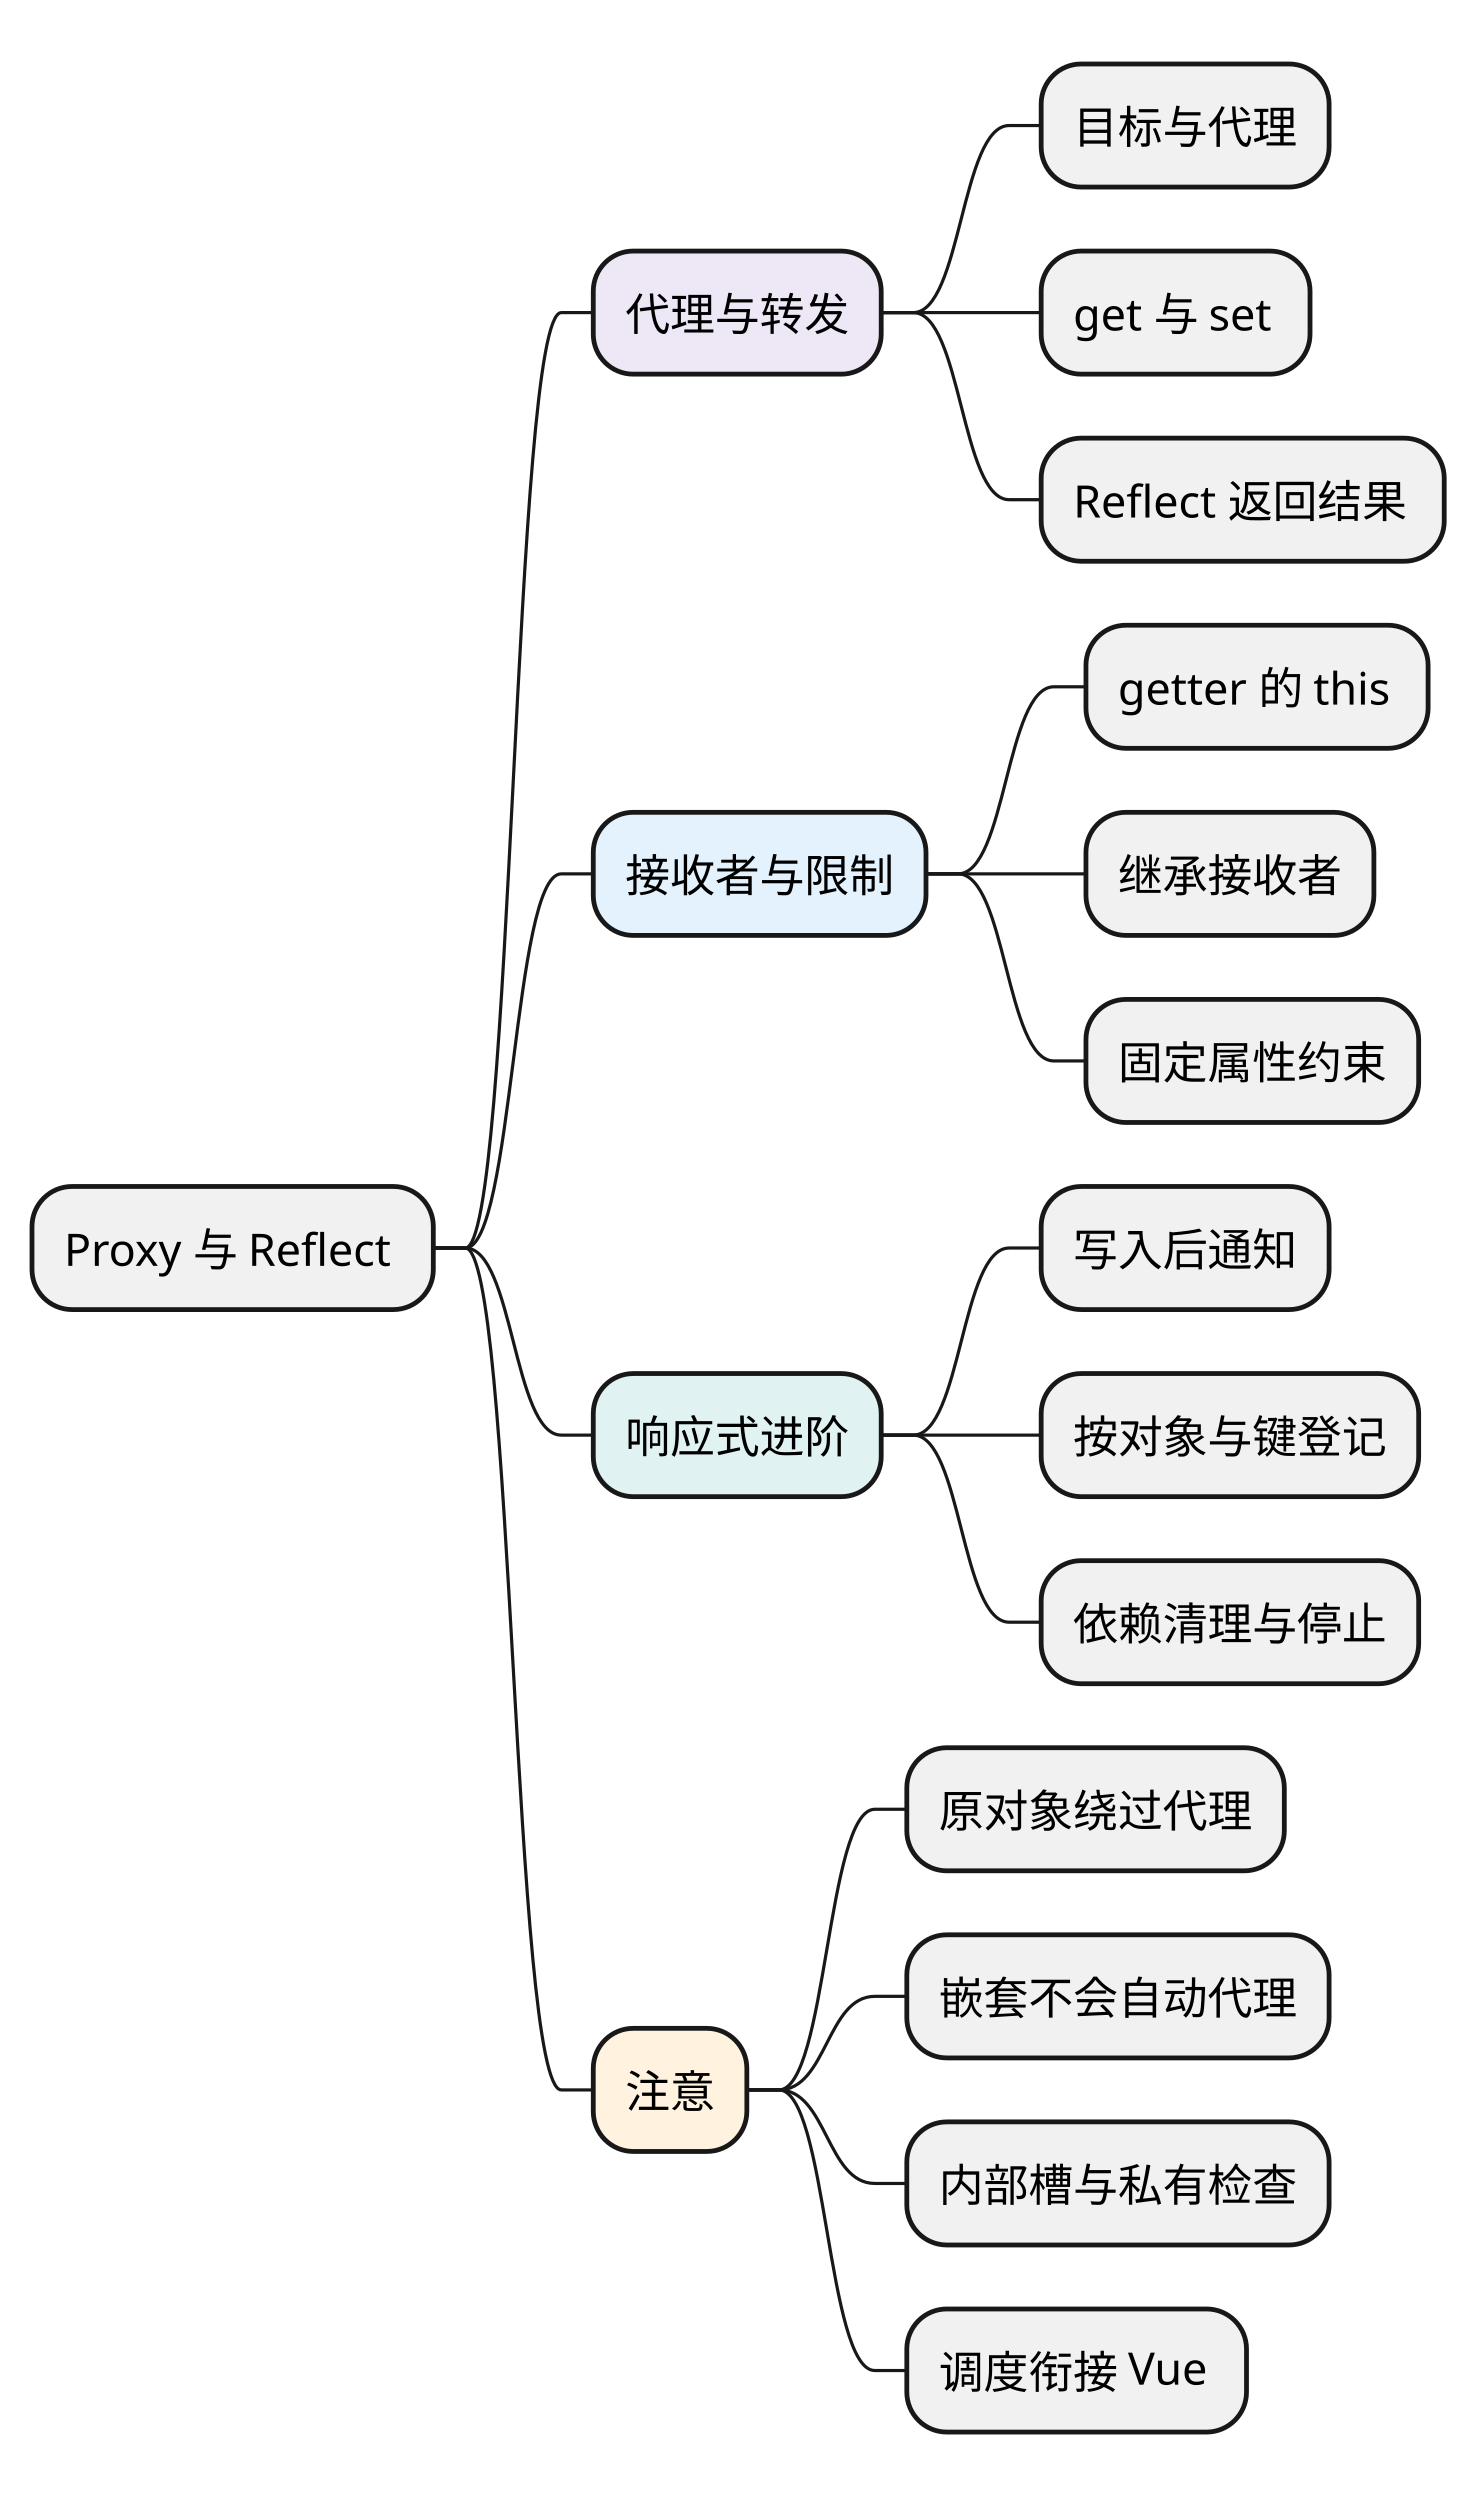
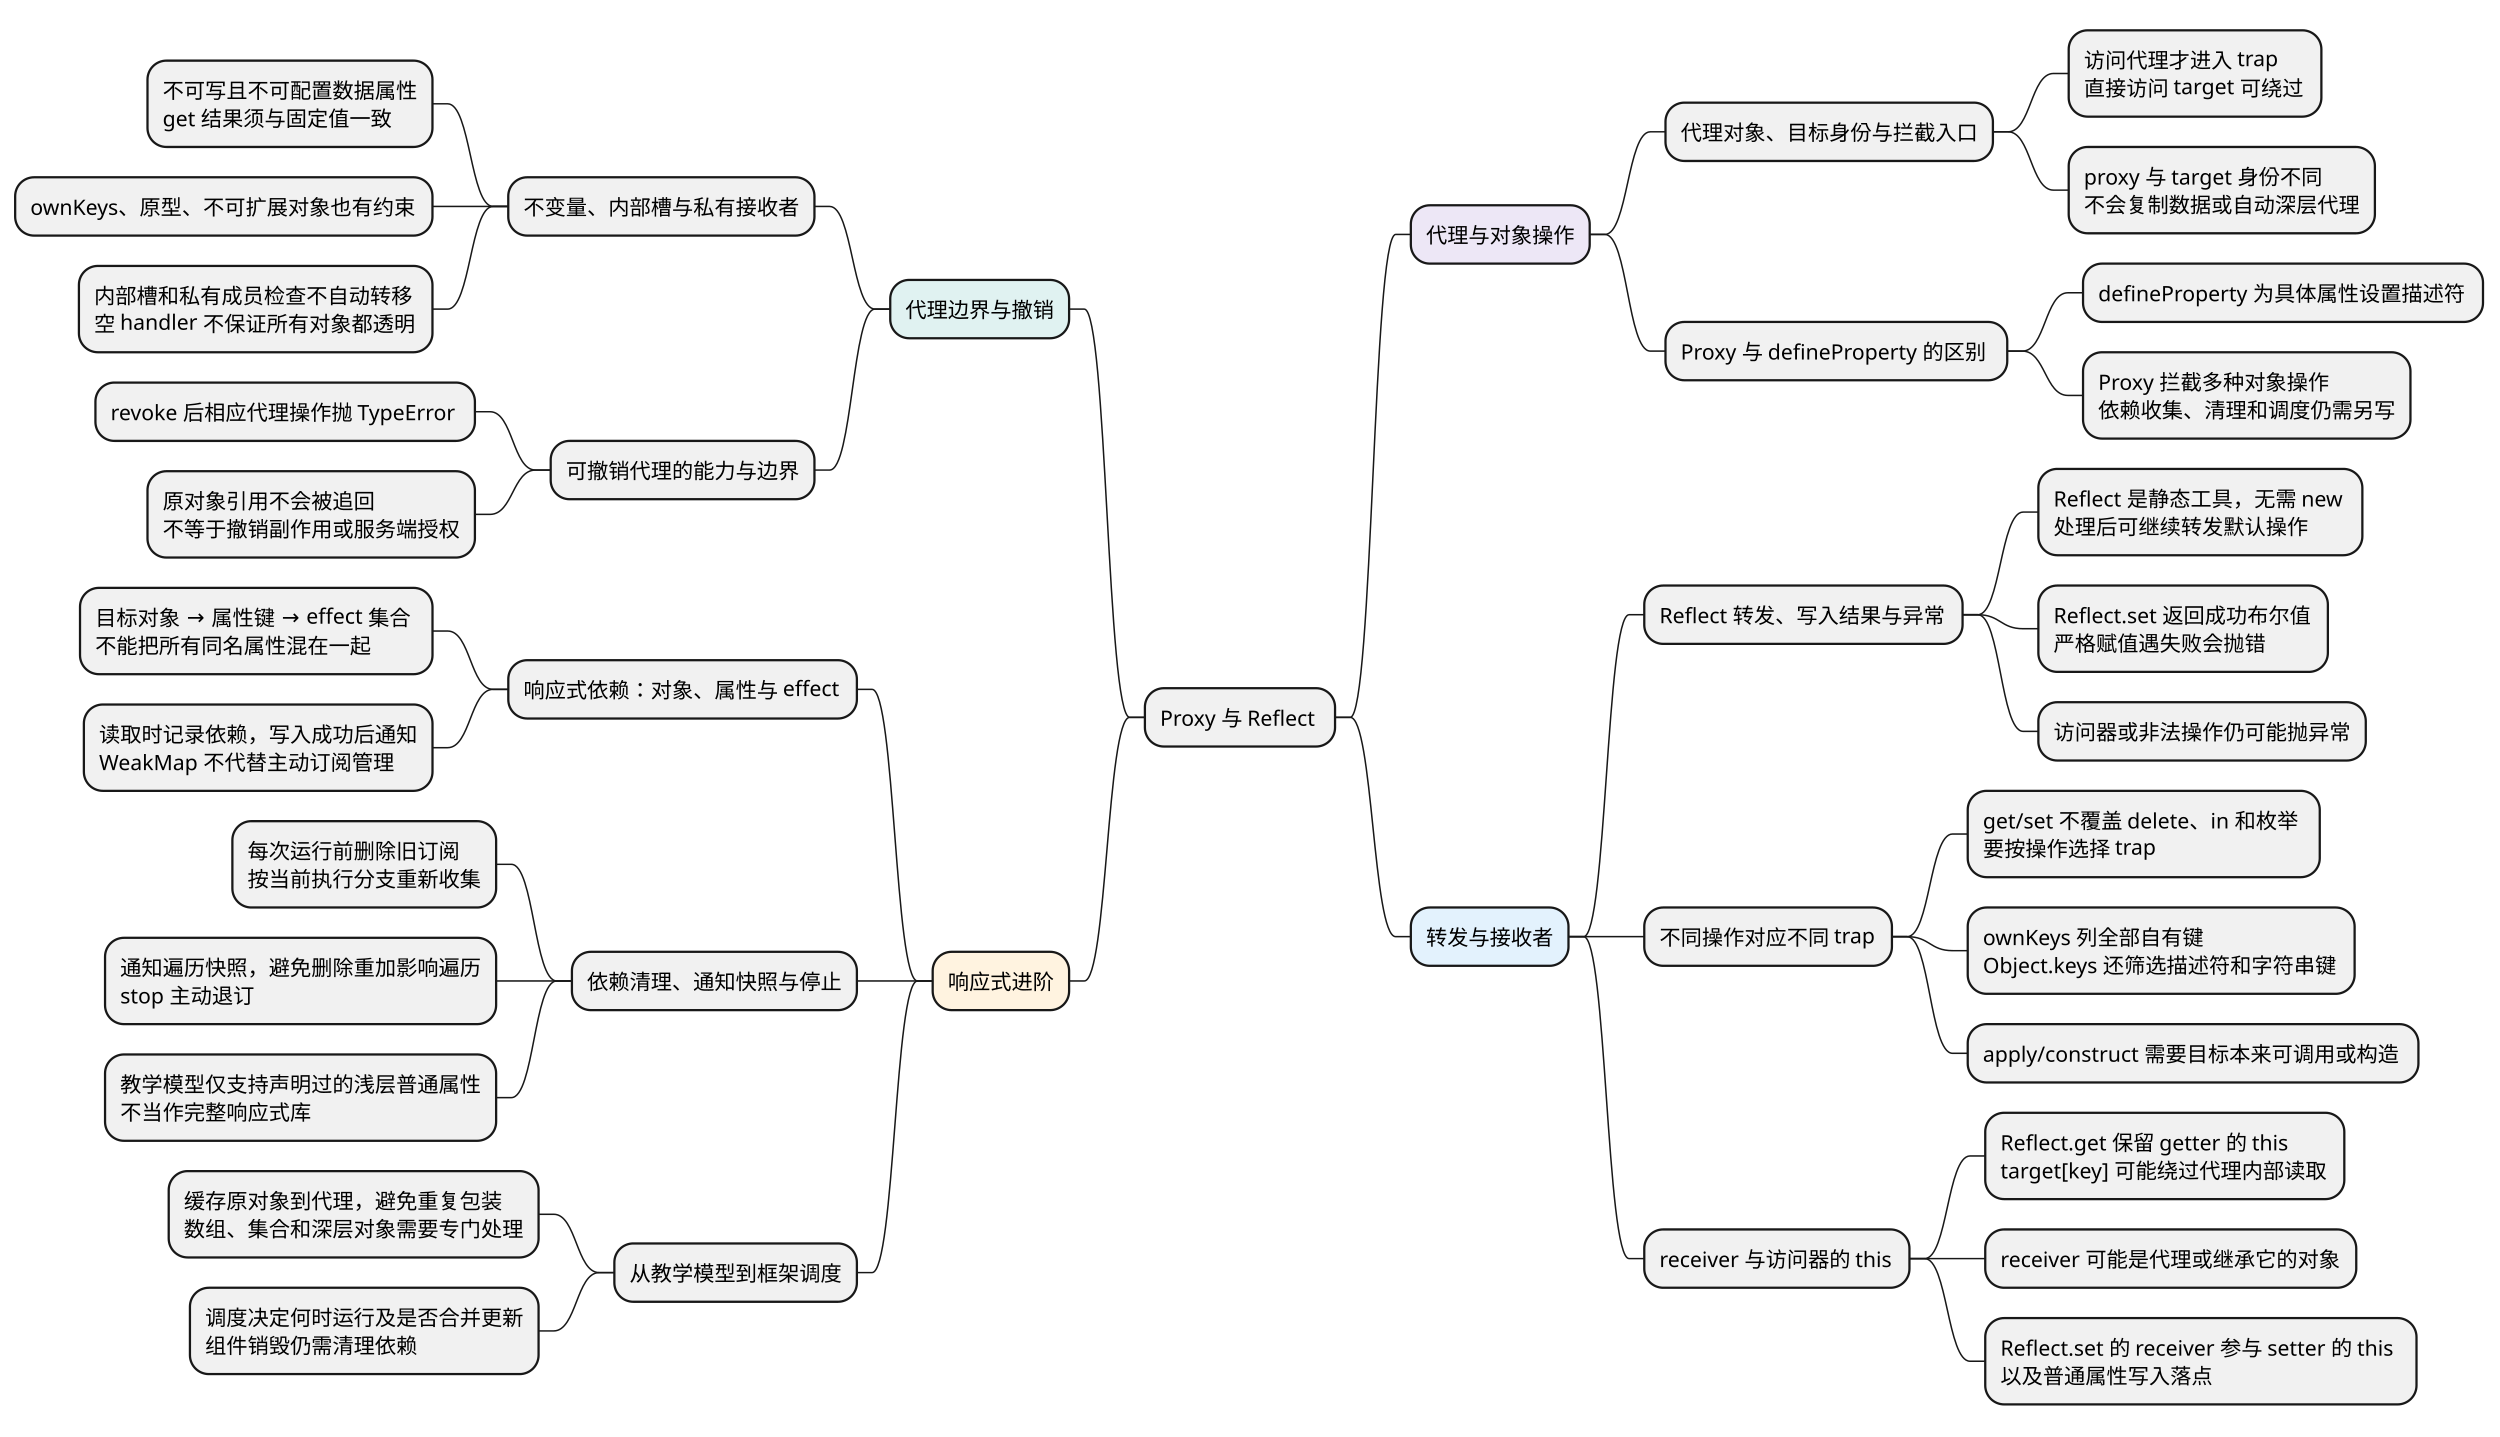
- <svg xmlns="http://www.w3.org/2000/svg" contentStyleType="text/css" data-diagram-type="MINDMAP" height="814.583px" preserveAspectRatio="none" style="width:482px;height:814px;background:#FFFFFF;" version="1.1" viewBox="0 0 482 814" width="482.292px" zoomAndPan="magnify">
+ <svg xmlns="http://www.w3.org/2000/svg" contentStyleType="text/css" data-diagram-type="MINDMAP" height="987.5px" preserveAspectRatio="none" style="width:1718px;height:987px;background:#FFFFFF;" version="1.1" viewBox="0 0 1718 987" width="1718.75px" zoomAndPan="magnify">
  <defs />
  <g>
-     <rect fill="#F1F1F1" height="40.081" rx="13.021" ry="13.021" style="stroke:#181818;stroke-width:1.562;" width="130.671" x="10.417" y="386.318" />
-     <text fill="#000000" font-family="Microsoft YaHei" font-size="14.583" lengthAdjust="spacing" textLength="109.838" x="20.833" y="412.165">Proxy 与 Reflect</text>
-     <rect fill="#EDE7F6" height="40.081" rx="13.021" ry="13.021" style="stroke:#181818;stroke-width:1.562;" width="93.75" x="193.171" y="81.747" />
-     <text fill="#000000" font-family="Microsoft YaHei" font-size="14.583" lengthAdjust="spacing" textLength="72.917" x="203.588" y="107.595">代理与转发</text>
-     <rect fill="#F1F1F1" height="40.081" rx="13.021" ry="13.021" style="stroke:#181818;stroke-width:1.562;" width="93.75" x="339.005" y="20.833" />
-     <text fill="#000000" font-family="Microsoft YaHei" font-size="14.583" lengthAdjust="spacing" textLength="72.917" x="349.421" y="46.681">目标与代理</text>
-     <path d="M286.921,101.788 L297.338,101.788 C312.963,101.788 312.963,40.874 328.588,40.874 L339.005,40.874" fill="none" style="stroke:#181818;stroke-width:1.042;" />
-     <rect fill="#F1F1F1" height="40.081" rx="13.021" ry="13.021" style="stroke:#181818;stroke-width:1.562;" width="87.541" x="339.005" y="81.747" />
-     <text fill="#000000" font-family="Microsoft YaHei" font-size="14.583" lengthAdjust="spacing" textLength="66.707" x="349.421" y="107.595">get 与 set</text>
-     <path d="M286.921,101.788 L297.338,101.788 C312.963,101.788 312.963,101.788 328.588,101.788 L339.005,101.788" fill="none" style="stroke:#181818;stroke-width:1.042;" />
-     <rect fill="#F1F1F1" height="40.081" rx="13.021" ry="13.021" style="stroke:#181818;stroke-width:1.562;" width="131.234" x="339.005" y="142.661" />
-     <text fill="#000000" font-family="Microsoft YaHei" font-size="14.583" lengthAdjust="spacing" textLength="110.4" x="349.421" y="168.509">Reflect 返回结果</text>
-     <path d="M286.921,101.788 L297.338,101.788 C312.963,101.788 312.963,162.702 328.588,162.702 L339.005,162.702" fill="none" style="stroke:#181818;stroke-width:1.042;" />
-     <path d="M141.088,406.358 L151.505,406.358 C167.13,406.358 167.13,101.788 182.755,101.788 L193.171,101.788" fill="none" style="stroke:#181818;stroke-width:1.042;" />
-     <rect fill="#E3F2FD" height="40.081" rx="13.021" ry="13.021" style="stroke:#181818;stroke-width:1.562;" width="108.333" x="193.171" y="264.49" />
-     <text fill="#000000" font-family="Microsoft YaHei" font-size="14.583" lengthAdjust="spacing" textLength="87.5" x="203.588" y="290.337">接收者与限制</text>
-     <rect fill="#F1F1F1" height="40.081" rx="13.021" ry="13.021" style="stroke:#181818;stroke-width:1.562;" width="111.402" x="353.588" y="203.576" />
-     <text fill="#000000" font-family="Microsoft YaHei" font-size="14.583" lengthAdjust="spacing" textLength="90.569" x="364.005" y="229.423">getter 的 this</text>
-     <path d="M301.505,284.53 L311.921,284.53 C327.546,284.53 327.546,223.616 343.171,223.616 L353.588,223.616" fill="none" style="stroke:#181818;stroke-width:1.042;" />
-     <rect fill="#F1F1F1" height="40.081" rx="13.021" ry="13.021" style="stroke:#181818;stroke-width:1.562;" width="93.75" x="353.588" y="264.49" />
-     <text fill="#000000" font-family="Microsoft YaHei" font-size="14.583" lengthAdjust="spacing" textLength="72.917" x="364.005" y="290.337">继承接收者</text>
-     <path d="M301.505,284.53 L311.921,284.53 C327.546,284.53 327.546,284.53 343.171,284.53 L353.588,284.53" fill="none" style="stroke:#181818;stroke-width:1.042;" />
-     <rect fill="#F1F1F1" height="40.081" rx="13.021" ry="13.021" style="stroke:#181818;stroke-width:1.562;" width="108.333" x="353.588" y="325.404" />
-     <text fill="#000000" font-family="Microsoft YaHei" font-size="14.583" lengthAdjust="spacing" textLength="87.5" x="364.005" y="351.251">固定属性约束</text>
-     <path d="M301.505,284.53 L311.921,284.53 C327.546,284.53 327.546,345.444 343.171,345.444 L353.588,345.444" fill="none" style="stroke:#181818;stroke-width:1.042;" />
-     <path d="M141.088,406.358 L151.505,406.358 C167.13,406.358 167.13,284.53 182.755,284.53 L193.171,284.53" fill="none" style="stroke:#181818;stroke-width:1.042;" />
-     <rect fill="#E0F2F1" height="40.081" rx="13.021" ry="13.021" style="stroke:#181818;stroke-width:1.562;" width="93.75" x="193.171" y="447.232" />
-     <text fill="#000000" font-family="Microsoft YaHei" font-size="14.583" lengthAdjust="spacing" textLength="72.917" x="203.588" y="473.079">响应式进阶</text>
-     <rect fill="#F1F1F1" height="40.081" rx="13.021" ry="13.021" style="stroke:#181818;stroke-width:1.562;" width="93.75" x="339.005" y="386.318" />
-     <text fill="#000000" font-family="Microsoft YaHei" font-size="14.583" lengthAdjust="spacing" textLength="72.917" x="349.421" y="412.165">写入后通知</text>
-     <path d="M286.921,467.272 L297.338,467.272 C312.963,467.272 312.963,406.358 328.588,406.358 L339.005,406.358" fill="none" style="stroke:#181818;stroke-width:1.042;" />
-     <rect fill="#F1F1F1" height="40.081" rx="13.021" ry="13.021" style="stroke:#181818;stroke-width:1.562;" width="122.917" x="339.005" y="447.232" />
-     <text fill="#000000" font-family="Microsoft YaHei" font-size="14.583" lengthAdjust="spacing" textLength="102.083" x="349.421" y="473.079">按对象与键登记</text>
-     <path d="M286.921,467.272 L297.338,467.272 C312.963,467.272 312.963,467.272 328.588,467.272 L339.005,467.272" fill="none" style="stroke:#181818;stroke-width:1.042;" />
-     <rect fill="#F1F1F1" height="40.081" rx="13.021" ry="13.021" style="stroke:#181818;stroke-width:1.562;" width="122.917" x="339.005" y="508.146" />
-     <text fill="#000000" font-family="Microsoft YaHei" font-size="14.583" lengthAdjust="spacing" textLength="102.083" x="349.421" y="533.994">依赖清理与停止</text>
-     <path d="M286.921,467.272 L297.338,467.272 C312.963,467.272 312.963,528.187 328.588,528.187 L339.005,528.187" fill="none" style="stroke:#181818;stroke-width:1.042;" />
-     <path d="M141.088,406.358 L151.505,406.358 C167.13,406.358 167.13,467.272 182.755,467.272 L193.171,467.272" fill="none" style="stroke:#181818;stroke-width:1.042;" />
-     <rect fill="#FFF3E0" height="40.081" rx="13.021" ry="13.021" style="stroke:#181818;stroke-width:1.562;" width="50" x="193.171" y="660.431" />
-     <text fill="#000000" font-family="Microsoft YaHei" font-size="14.583" lengthAdjust="spacing" textLength="29.167" x="203.588" y="686.279">注意</text>
-     <rect fill="#F1F1F1" height="40.081" rx="13.021" ry="13.021" style="stroke:#181818;stroke-width:1.562;" width="122.917" x="295.255" y="569.06" />
-     <text fill="#000000" font-family="Microsoft YaHei" font-size="14.583" lengthAdjust="spacing" textLength="102.083" x="305.671" y="594.908">原对象绕过代理</text>
-     <path d="M243.171,680.472 L253.588,680.472 C269.213,680.472 269.213,589.101 284.838,589.101 L295.255,589.101" fill="none" style="stroke:#181818;stroke-width:1.042;" />
-     <rect fill="#F1F1F1" height="40.081" rx="13.021" ry="13.021" style="stroke:#181818;stroke-width:1.562;" width="137.5" x="295.255" y="629.974" />
-     <text fill="#000000" font-family="Microsoft YaHei" font-size="14.583" lengthAdjust="spacing" textLength="116.667" x="305.671" y="655.822">嵌套不会自动代理</text>
-     <path d="M243.171,680.472 L253.588,680.472 C269.213,680.472 269.213,650.015 284.838,650.015 L295.255,650.015" fill="none" style="stroke:#181818;stroke-width:1.042;" />
-     <rect fill="#F1F1F1" height="40.081" rx="13.021" ry="13.021" style="stroke:#181818;stroke-width:1.562;" width="137.5" x="295.255" y="690.889" />
-     <text fill="#000000" font-family="Microsoft YaHei" font-size="14.583" lengthAdjust="spacing" textLength="116.667" x="305.671" y="716.736">内部槽与私有检查</text>
-     <path d="M243.171,680.472 L253.588,680.472 C269.213,680.472 269.213,710.929 284.838,710.929 L295.255,710.929" fill="none" style="stroke:#181818;stroke-width:1.042;" />
-     <rect fill="#F1F1F1" height="40.081" rx="13.021" ry="13.021" style="stroke:#181818;stroke-width:1.562;" width="110.605" x="295.255" y="751.803" />
-     <text fill="#000000" font-family="Microsoft YaHei" font-size="14.583" lengthAdjust="spacing" textLength="89.772" x="305.671" y="777.65">调度衔接 Vue</text>
-     <path d="M243.171,680.472 L253.588,680.472 C269.213,680.472 269.213,771.843 284.838,771.843 L295.255,771.843" fill="none" style="stroke:#181818;stroke-width:1.042;" />
-     <path d="M141.088,406.358 L151.505,406.358 C167.13,406.358 167.13,680.472 182.755,680.472 L193.171,680.472" fill="none" style="stroke:#181818;stroke-width:1.042;" />
+     <rect fill="#F1F1F1" height="40.081" rx="13.021" ry="13.021" style="stroke:#181818;stroke-width:1.562;" width="130.671" x="786.773" y="472.931" />
+     <text fill="#000000" font-family="Microsoft YaHei" font-size="14.583" lengthAdjust="spacing" textLength="109.838" x="797.189" y="498.779">Proxy 与 Reflect</text>
+     <rect fill="#EDE7F6" height="40.081" rx="13.021" ry="13.021" style="stroke:#181818;stroke-width:1.562;" width="122.917" x="969.527" y="141.076" />
+     <text fill="#000000" font-family="Microsoft YaHei" font-size="14.583" lengthAdjust="spacing" textLength="102.083" x="979.944" y="166.923">代理与对象操作</text>
+     <rect fill="#F1F1F1" height="40.081" rx="13.021" ry="13.021" style="stroke:#181818;stroke-width:1.562;" width="225" x="1144.527" y="70.538" />
+     <text fill="#000000" font-family="Microsoft YaHei" font-size="14.583" lengthAdjust="spacing" textLength="204.167" x="1154.944" y="96.385">代理对象、目标身份与拦截入口</text>
+     <rect fill="#F1F1F1" height="59.328" rx="13.021" ry="13.021" style="stroke:#181818;stroke-width:1.562;" width="173.645" x="1421.611" y="20.833" />
+     <text fill="#000000" font-family="Microsoft YaHei" font-size="14.583" lengthAdjust="spacing" textLength="134.775" x="1432.027" y="46.681">访问代理才进入 trap</text>
+     <text fill="#000000" font-family="Microsoft YaHei" font-size="14.583" lengthAdjust="spacing" textLength="152.812" x="1432.027" y="65.928">直接访问 target 可绕过</text>
+     <path d="M1369.527,90.578 L1379.944,90.578 C1395.569,90.578 1395.569,50.497 1411.194,50.497 L1421.611,50.497" fill="none" style="stroke:#181818;stroke-width:1.042;" />
+     <rect fill="#F1F1F1" height="59.328" rx="13.021" ry="13.021" style="stroke:#181818;stroke-width:1.562;" width="210.417" x="1421.611" y="100.995" />
+     <text fill="#000000" font-family="Microsoft YaHei" font-size="14.583" lengthAdjust="spacing" textLength="167.224" x="1432.027" y="126.842">proxy 与 target 身份不同</text>
+     <text fill="#000000" font-family="Microsoft YaHei" font-size="14.583" lengthAdjust="spacing" textLength="189.583" x="1432.027" y="146.09">不会复制数据或自动深层代理</text>
+     <path d="M1369.527,90.578 L1379.944,90.578 C1395.569,90.578 1395.569,130.659 1411.194,130.659 L1421.611,130.659" fill="none" style="stroke:#181818;stroke-width:1.042;" />
+     <path d="M1092.444,161.116 L1102.861,161.116 C1118.486,161.116 1118.486,90.578 1134.111,90.578 L1144.527,90.578" fill="none" style="stroke:#181818;stroke-width:1.042;" />
+     <rect fill="#F1F1F1" height="40.081" rx="13.021" ry="13.021" style="stroke:#181818;stroke-width:1.562;" width="234.855" x="1144.527" y="221.237" />
+     <text fill="#000000" font-family="Microsoft YaHei" font-size="14.583" lengthAdjust="spacing" textLength="214.022" x="1154.944" y="247.085">Proxy 与 defineProperty 的区别</text>
+     <rect fill="#F1F1F1" height="40.081" rx="13.021" ry="13.021" style="stroke:#181818;stroke-width:1.562;" width="274.853" x="1431.466" y="181.156" />
+     <text fill="#000000" font-family="Microsoft YaHei" font-size="14.583" lengthAdjust="spacing" textLength="254.019" x="1441.882" y="207.004">defineProperty 为具体属性设置描述符</text>
+     <path d="M1379.382,241.278 L1389.799,241.278 C1405.424,241.278 1405.424,201.197 1421.049,201.197 L1431.466,201.197" fill="none" style="stroke:#181818;stroke-width:1.042;" />
+     <rect fill="#F1F1F1" height="59.328" rx="13.021" ry="13.021" style="stroke:#181818;stroke-width:1.562;" width="225" x="1431.466" y="242.071" />
+     <text fill="#000000" font-family="Microsoft YaHei" font-size="14.583" lengthAdjust="spacing" textLength="159.854" x="1441.882" y="267.918">Proxy 拦截多种对象操作</text>
+     <text fill="#000000" font-family="Microsoft YaHei" font-size="14.583" lengthAdjust="spacing" textLength="204.167" x="1441.882" y="287.165">依赖收集、清理和调度仍需另写</text>
+     <path d="M1379.382,241.278 L1389.799,241.278 C1405.424,241.278 1405.424,271.735 1421.049,271.735 L1431.466,271.735" fill="none" style="stroke:#181818;stroke-width:1.042;" />
+     <path d="M1092.444,161.116 L1102.861,161.116 C1118.486,161.116 1118.486,241.278 1134.111,241.278 L1144.527,241.278" fill="none" style="stroke:#181818;stroke-width:1.042;" />
+     <path d="M917.444,492.972 L927.861,492.972 C943.486,492.972 943.486,161.116 959.111,161.116 L969.527,161.116" fill="none" style="stroke:#181818;stroke-width:1.042;" />
+     <rect fill="#E3F2FD" height="40.081" rx="13.021" ry="13.021" style="stroke:#181818;stroke-width:1.562;" width="108.333" x="969.527" y="623.631" />
+     <text fill="#000000" font-family="Microsoft YaHei" font-size="14.583" lengthAdjust="spacing" textLength="87.5" x="979.944" y="649.478">转发与接收者</text>
+     <rect fill="#F1F1F1" height="40.081" rx="13.021" ry="13.021" style="stroke:#181818;stroke-width:1.562;" width="218.734" x="1129.944" y="402.394" />
+     <text fill="#000000" font-family="Microsoft YaHei" font-size="14.583" lengthAdjust="spacing" textLength="197.9" x="1140.361" y="428.241">Reflect 转发、写入结果与异常</text>
+     <rect fill="#F1F1F1" height="59.328" rx="13.021" ry="13.021" style="stroke:#181818;stroke-width:1.562;" width="222.657" x="1400.761" y="322.232" />
+     <text fill="#000000" font-family="Microsoft YaHei" font-size="14.583" lengthAdjust="spacing" textLength="201.824" x="1411.178" y="348.079">Reflect 是静态工具，无需 new</text>
+     <text fill="#000000" font-family="Microsoft YaHei" font-size="14.583" lengthAdjust="spacing" textLength="175" x="1411.178" y="367.327">处理后可继续转发默认操作</text>
+     <path d="M1348.678,422.434 L1359.094,422.434 C1374.719,422.434 1374.719,351.896 1390.344,351.896 L1400.761,351.896" fill="none" style="stroke:#181818;stroke-width:1.042;" />
+     <rect fill="#F1F1F1" height="59.328" rx="13.021" ry="13.021" style="stroke:#181818;stroke-width:1.562;" width="198.952" x="1400.761" y="402.394" />
+     <text fill="#000000" font-family="Microsoft YaHei" font-size="14.583" lengthAdjust="spacing" textLength="178.119" x="1411.178" y="428.241">Reflect.set 返回成功布尔值</text>
+     <text fill="#000000" font-family="Microsoft YaHei" font-size="14.583" lengthAdjust="spacing" textLength="145.833" x="1411.178" y="447.488">严格赋值遇失败会抛错</text>
+     <path d="M1348.678,422.434 L1359.094,422.434 C1374.719,422.434 1374.719,432.058 1390.344,432.058 L1400.761,432.058" fill="none" style="stroke:#181818;stroke-width:1.042;" />
+     <rect fill="#F1F1F1" height="40.081" rx="13.021" ry="13.021" style="stroke:#181818;stroke-width:1.562;" width="225" x="1400.761" y="482.555" />
+     <text fill="#000000" font-family="Microsoft YaHei" font-size="14.583" lengthAdjust="spacing" textLength="204.167" x="1411.178" y="508.402">访问器或非法操作仍可能抛异常</text>
+     <path d="M1348.678,422.434 L1359.094,422.434 C1374.719,422.434 1374.719,502.596 1390.344,502.596 L1400.761,502.596" fill="none" style="stroke:#181818;stroke-width:1.042;" />
+     <path d="M1077.861,643.671 L1088.277,643.671 C1103.902,643.671 1103.902,422.434 1119.527,422.434 L1129.944,422.434" fill="none" style="stroke:#181818;stroke-width:1.042;" />
+     <rect fill="#F1F1F1" height="40.081" rx="13.021" ry="13.021" style="stroke:#181818;stroke-width:1.562;" width="170.191" x="1129.944" y="623.631" />
+     <text fill="#000000" font-family="Microsoft YaHei" font-size="14.583" lengthAdjust="spacing" textLength="149.358" x="1140.361" y="649.478">不同操作对应不同 trap</text>
+     <rect fill="#F1F1F1" height="59.328" rx="13.021" ry="13.021" style="stroke:#181818;stroke-width:1.562;" width="241.919" x="1352.219" y="543.469" />
+     <text fill="#000000" font-family="Microsoft YaHei" font-size="14.583" lengthAdjust="spacing" textLength="221.086" x="1362.635" y="569.317">get/set 不覆盖 delete、in 和枚举</text>
+     <text fill="#000000" font-family="Microsoft YaHei" font-size="14.583" lengthAdjust="spacing" textLength="120.191" x="1362.635" y="588.564">要按操作选择 trap</text>
+     <path d="M1300.135,643.671 L1310.552,643.671 C1326.177,643.671 1326.177,573.133 1341.802,573.133 L1352.219,573.133" fill="none" style="stroke:#181818;stroke-width:1.042;" />
+     <rect fill="#F1F1F1" height="59.328" rx="13.021" ry="13.021" style="stroke:#181818;stroke-width:1.562;" width="265.873" x="1352.219" y="623.631" />
+     <text fill="#000000" font-family="Microsoft YaHei" font-size="14.583" lengthAdjust="spacing" textLength="153.588" x="1362.635" y="649.478">ownKeys 列全部自有键</text>
+     <text fill="#000000" font-family="Microsoft YaHei" font-size="14.583" lengthAdjust="spacing" textLength="245.04" x="1362.635" y="668.726">Object.keys 还筛选描述符和字符串键</text>
+     <path d="M1300.135,643.671 L1310.552,643.671 C1326.177,643.671 1326.177,653.295 1341.802,653.295 L1352.219,653.295" fill="none" style="stroke:#181818;stroke-width:1.042;" />
+     <rect fill="#F1F1F1" height="40.081" rx="13.021" ry="13.021" style="stroke:#181818;stroke-width:1.562;" width="309.723" x="1352.219" y="703.792" />
+     <text fill="#000000" font-family="Microsoft YaHei" font-size="14.583" lengthAdjust="spacing" textLength="288.89" x="1362.635" y="729.64">apply/construct 需要目标本来可调用或构造</text>
+     <path d="M1300.135,643.671 L1310.552,643.671 C1326.177,643.671 1326.177,723.833 1341.802,723.833 L1352.219,723.833" fill="none" style="stroke:#181818;stroke-width:1.042;" />
+     <path d="M1077.861,643.671 L1088.277,643.671 C1103.902,643.671 1103.902,643.671 1119.527,643.671 L1129.944,643.671" fill="none" style="stroke:#181818;stroke-width:1.042;" />
+     <rect fill="#F1F1F1" height="40.081" rx="13.021" ry="13.021" style="stroke:#181818;stroke-width:1.562;" width="182.233" x="1129.944" y="844.868" />
+     <text fill="#000000" font-family="Microsoft YaHei" font-size="14.583" lengthAdjust="spacing" textLength="161.399" x="1140.361" y="870.715">receiver 与访问器的 this</text>
+     <rect fill="#F1F1F1" height="59.328" rx="13.021" ry="13.021" style="stroke:#181818;stroke-width:1.562;" width="246.754" x="1364.26" y="764.706" />
+     <text fill="#000000" font-family="Microsoft YaHei" font-size="14.583" lengthAdjust="spacing" textLength="202.664" x="1374.677" y="790.554">Reflect.get 保留 getter 的 this</text>
+     <text fill="#000000" font-family="Microsoft YaHei" font-size="14.583" lengthAdjust="spacing" textLength="225.921" x="1374.677" y="809.801">target[key] 可能绕过代理内部读取</text>
+     <path d="M1312.177,864.908 L1322.593,864.908 C1338.218,864.908 1338.218,794.37 1353.843,794.37 L1364.26,794.37" fill="none" style="stroke:#181818;stroke-width:1.042;" />
+     <rect fill="#F1F1F1" height="40.081" rx="13.021" ry="13.021" style="stroke:#181818;stroke-width:1.562;" width="254.957" x="1364.26" y="844.868" />
+     <text fill="#000000" font-family="Microsoft YaHei" font-size="14.583" lengthAdjust="spacing" textLength="234.124" x="1374.677" y="870.715">receiver 可能是代理或继承它的对象</text>
+     <path d="M1312.177,864.908 L1322.593,864.908 C1338.218,864.908 1338.218,864.908 1353.843,864.908 L1364.26,864.908" fill="none" style="stroke:#181818;stroke-width:1.042;" />
+     <rect fill="#F1F1F1" height="59.328" rx="13.021" ry="13.021" style="stroke:#181818;stroke-width:1.562;" width="296.364" x="1364.26" y="905.782" />
+     <text fill="#000000" font-family="Microsoft YaHei" font-size="14.583" lengthAdjust="spacing" textLength="275.531" x="1374.677" y="931.629">Reflect.set 的 receiver 参与 setter 的 this</text>
+     <text fill="#000000" font-family="Microsoft YaHei" font-size="14.583" lengthAdjust="spacing" textLength="145.833" x="1374.677" y="950.877">以及普通属性写入落点</text>
+     <path d="M1312.177,864.908 L1322.593,864.908 C1338.218,864.908 1338.218,935.446 1353.843,935.446 L1364.26,935.446" fill="none" style="stroke:#181818;stroke-width:1.042;" />
+     <path d="M1077.861,643.671 L1088.277,643.671 C1103.902,643.671 1103.902,864.908 1119.527,864.908 L1129.944,864.908" fill="none" style="stroke:#181818;stroke-width:1.042;" />
+     <path d="M917.444,492.972 L927.861,492.972 C943.486,492.972 943.486,643.671 959.111,643.671 L969.527,643.671" fill="none" style="stroke:#181818;stroke-width:1.042;" />
+     <rect fill="#E0F2F1" height="40.081" rx="13.021" ry="13.021" style="stroke:#181818;stroke-width:1.562;" width="122.917" x="611.773" y="192.366" />
+     <text fill="#000000" font-family="Microsoft YaHei" font-size="14.583" lengthAdjust="spacing" textLength="102.083" x="622.189" y="218.213">代理边界与撤销</text>
+     <rect fill="#F1F1F1" height="40.081" rx="13.021" ry="13.021" style="stroke:#181818;stroke-width:1.562;" width="210.417" x="349.273" y="121.828" />
+     <text fill="#000000" font-family="Microsoft YaHei" font-size="14.583" lengthAdjust="spacing" textLength="189.583" x="359.689" y="147.676">不变量、内部槽与私有接收者</text>
+     <rect fill="#F1F1F1" height="59.328" rx="13.021" ry="13.021" style="stroke:#181818;stroke-width:1.562;" width="195.833" x="101.356" y="41.667" />
+     <text fill="#000000" font-family="Microsoft YaHei" font-size="14.583" lengthAdjust="spacing" textLength="175" x="111.773" y="67.514">不可写且不可配置数据属性</text>
+     <text fill="#000000" font-family="Microsoft YaHei" font-size="14.583" lengthAdjust="spacing" textLength="158.601" x="111.773" y="86.761">get 结果须与固定值一致</text>
+     <path d="M349.273,141.869 L338.856,141.869 C323.231,141.869 323.231,71.331 307.606,71.331 L297.189,71.331" fill="none" style="stroke:#181818;stroke-width:1.042;" />
+     <rect fill="#F1F1F1" height="40.081" rx="13.021" ry="13.021" style="stroke:#181818;stroke-width:1.562;" width="286.773" x="10.417" y="121.828" />
+     <text fill="#000000" font-family="Microsoft YaHei" font-size="14.583" lengthAdjust="spacing" textLength="265.939" x="20.833" y="147.676">ownKeys、原型、不可扩展对象也有约束</text>
+     <path d="M349.273,141.869 L338.856,141.869 C323.231,141.869 323.231,141.869 307.606,141.869 L297.189,141.869" fill="none" style="stroke:#181818;stroke-width:1.042;" />
+     <rect fill="#F1F1F1" height="59.328" rx="13.021" ry="13.021" style="stroke:#181818;stroke-width:1.562;" width="242.959" x="54.231" y="182.742" />
+     <text fill="#000000" font-family="Microsoft YaHei" font-size="14.583" lengthAdjust="spacing" textLength="218.75" x="64.647" y="208.59">内部槽和私有成员检查不自动转移</text>
+     <text fill="#000000" font-family="Microsoft YaHei" font-size="14.583" lengthAdjust="spacing" textLength="222.125" x="64.647" y="227.837">空 handler 不保证所有对象都透明</text>
+     <path d="M349.273,141.869 L338.856,141.869 C323.231,141.869 323.231,212.406 307.606,212.406 L297.189,212.406" fill="none" style="stroke:#181818;stroke-width:1.042;" />
+     <path d="M611.773,212.406 L601.356,212.406 C585.731,212.406 585.731,141.869 570.106,141.869 L559.689,141.869" fill="none" style="stroke:#181818;stroke-width:1.042;" />
+     <rect fill="#F1F1F1" height="40.081" rx="13.021" ry="13.021" style="stroke:#181818;stroke-width:1.562;" width="181.25" x="378.439" y="302.985" />
+     <text fill="#000000" font-family="Microsoft YaHei" font-size="14.583" lengthAdjust="spacing" textLength="160.417" x="388.856" y="328.832">可撤销代理的能力与边界</text>
+     <rect fill="#F1F1F1" height="40.081" rx="13.021" ry="13.021" style="stroke:#181818;stroke-width:1.562;" width="260.775" x="65.581" y="262.904" />
+     <text fill="#000000" font-family="Microsoft YaHei" font-size="14.583" lengthAdjust="spacing" textLength="239.941" x="75.998" y="288.751">revoke 后相应代理操作抛 TypeError</text>
+     <path d="M378.439,323.025 L368.023,323.025 C352.398,323.025 352.398,282.944 336.773,282.944 L326.356,282.944" fill="none" style="stroke:#181818;stroke-width:1.042;" />
+     <rect fill="#F1F1F1" height="59.328" rx="13.021" ry="13.021" style="stroke:#181818;stroke-width:1.562;" width="225" x="101.356" y="323.818" />
+     <text fill="#000000" font-family="Microsoft YaHei" font-size="14.583" lengthAdjust="spacing" textLength="145.833" x="111.773" y="349.665">原对象引用不会被追回</text>
+     <text fill="#000000" font-family="Microsoft YaHei" font-size="14.583" lengthAdjust="spacing" textLength="204.167" x="111.773" y="368.913">不等于撤销副作用或服务端授权</text>
+     <path d="M378.439,323.025 L368.023,323.025 C352.398,323.025 352.398,353.482 336.773,353.482 L326.356,353.482" fill="none" style="stroke:#181818;stroke-width:1.042;" />
+     <path d="M611.773,212.406 L601.356,212.406 C585.731,212.406 585.731,323.025 570.106,323.025 L559.689,323.025" fill="none" style="stroke:#181818;stroke-width:1.042;" />
+     <path d="M786.773,492.972 L776.356,492.972 C760.731,492.972 760.731,212.406 745.106,212.406 L734.689,212.406" fill="none" style="stroke:#181818;stroke-width:1.042;" />
+     <rect fill="#FFF3E0" height="40.081" rx="13.021" ry="13.021" style="stroke:#181818;stroke-width:1.562;" width="93.75" x="640.939" y="654.088" />
+     <text fill="#000000" font-family="Microsoft YaHei" font-size="14.583" lengthAdjust="spacing" textLength="72.917" x="651.356" y="679.935">响应式进阶</text>
+     <rect fill="#F1F1F1" height="40.081" rx="13.021" ry="13.021" style="stroke:#181818;stroke-width:1.562;" width="239.555" x="349.301" y="453.684" />
+     <text fill="#000000" font-family="Microsoft YaHei" font-size="14.583" lengthAdjust="spacing" textLength="218.721" x="359.718" y="479.531">响应式依赖：对象、属性与 effect</text>
+     <rect fill="#F1F1F1" height="59.328" rx="13.021" ry="13.021" style="stroke:#181818;stroke-width:1.562;" width="242.232" x="54.986" y="403.979" />
+     <text fill="#000000" font-family="Microsoft YaHei" font-size="14.583" lengthAdjust="spacing" textLength="221.399" x="65.402" y="429.827">目标对象 → 属性键 → effect 集合</text>
+     <text fill="#000000" font-family="Microsoft YaHei" font-size="14.583" lengthAdjust="spacing" textLength="189.583" x="65.402" y="449.074">不能把所有同名属性混在一起</text>
+     <path d="M349.301,473.724 L338.885,473.724 C323.26,473.724 323.26,433.644 307.635,433.644 L297.218,433.644" fill="none" style="stroke:#181818;stroke-width:1.042;" />
+     <rect fill="#F1F1F1" height="59.328" rx="13.021" ry="13.021" style="stroke:#181818;stroke-width:1.562;" width="239.583" x="57.635" y="484.141" />
+     <text fill="#000000" font-family="Microsoft YaHei" font-size="14.583" lengthAdjust="spacing" textLength="218.75" x="68.051" y="509.988">读取时记录依赖，写入成功后通知</text>
+     <text fill="#000000" font-family="Microsoft YaHei" font-size="14.583" lengthAdjust="spacing" textLength="206.303" x="68.051" y="529.236">WeakMap 不代替主动订阅管理</text>
+     <path d="M349.301,473.724 L338.885,473.724 C323.26,473.724 323.26,513.805 307.635,513.805 L297.218,513.805" fill="none" style="stroke:#181818;stroke-width:1.042;" />
+     <path d="M640.939,674.128 L630.523,674.128 C614.898,674.128 614.898,473.724 599.273,473.724 L588.856,473.724" fill="none" style="stroke:#181818;stroke-width:1.042;" />
+     <rect fill="#F1F1F1" height="40.081" rx="13.021" ry="13.021" style="stroke:#181818;stroke-width:1.562;" width="195.833" x="393.023" y="654.088" />
+     <text fill="#000000" font-family="Microsoft YaHei" font-size="14.583" lengthAdjust="spacing" textLength="175" x="403.439" y="679.935">依赖清理、通知快照与停止</text>
+     <rect fill="#F1F1F1" height="59.328" rx="13.021" ry="13.021" style="stroke:#181818;stroke-width:1.562;" width="181.25" x="159.689" y="564.303" />
+     <text fill="#000000" font-family="Microsoft YaHei" font-size="14.583" lengthAdjust="spacing" textLength="145.833" x="170.106" y="590.15">每次运行前删除旧订阅</text>
+     <text fill="#000000" font-family="Microsoft YaHei" font-size="14.583" lengthAdjust="spacing" textLength="160.417" x="170.106" y="609.397">按当前执行分支重新收集</text>
+     <path d="M393.023,674.128 L382.606,674.128 C366.981,674.128 366.981,593.967 351.356,593.967 L340.939,593.967" fill="none" style="stroke:#181818;stroke-width:1.042;" />
+     <rect fill="#F1F1F1" height="59.328" rx="13.021" ry="13.021" style="stroke:#181818;stroke-width:1.562;" width="268.75" x="72.189" y="644.464" />
+     <text fill="#000000" font-family="Microsoft YaHei" font-size="14.583" lengthAdjust="spacing" textLength="247.917" x="82.606" y="670.312">通知遍历快照，避免删除重加影响遍历</text>
+     <text fill="#000000" font-family="Microsoft YaHei" font-size="14.583" lengthAdjust="spacing" textLength="93.417" x="82.606" y="689.559">stop 主动退订</text>
+     <path d="M393.023,674.128 L382.606,674.128 C366.981,674.128 366.981,674.128 351.356,674.128 L340.939,674.128" fill="none" style="stroke:#181818;stroke-width:1.042;" />
+     <rect fill="#F1F1F1" height="59.328" rx="13.021" ry="13.021" style="stroke:#181818;stroke-width:1.562;" width="268.75" x="72.189" y="724.626" />
+     <text fill="#000000" font-family="Microsoft YaHei" font-size="14.583" lengthAdjust="spacing" textLength="247.917" x="82.606" y="750.473">教学模型仅支持声明过的浅层普通属性</text>
+     <text fill="#000000" font-family="Microsoft YaHei" font-size="14.583" lengthAdjust="spacing" textLength="131.25" x="82.606" y="769.721">不当作完整响应式库</text>
+     <path d="M393.023,674.128 L382.606,674.128 C366.981,674.128 366.981,754.29 351.356,754.29 L340.939,754.29" fill="none" style="stroke:#181818;stroke-width:1.042;" />
+     <path d="M640.939,674.128 L630.523,674.128 C614.898,674.128 614.898,674.128 599.273,674.128 L588.856,674.128" fill="none" style="stroke:#181818;stroke-width:1.042;" />
+     <rect fill="#F1F1F1" height="40.081" rx="13.021" ry="13.021" style="stroke:#181818;stroke-width:1.562;" width="166.667" x="422.189" y="854.492" />
+     <text fill="#000000" font-family="Microsoft YaHei" font-size="14.583" lengthAdjust="spacing" textLength="145.833" x="432.606" y="880.339">从教学模型到框架调度</text>
+     <rect fill="#F1F1F1" height="59.328" rx="13.021" ry="13.021" style="stroke:#181818;stroke-width:1.562;" width="254.167" x="115.939" y="804.787" />
+     <text fill="#000000" font-family="Microsoft YaHei" font-size="14.583" lengthAdjust="spacing" textLength="218.75" x="126.356" y="830.635">缓存原对象到代理，避免重复包装</text>
+     <text fill="#000000" font-family="Microsoft YaHei" font-size="14.583" lengthAdjust="spacing" textLength="233.333" x="126.356" y="849.882">数组、集合和深层对象需要专门处理</text>
+     <path d="M422.189,874.532 L411.773,874.532 C396.148,874.532 396.148,834.451 380.523,834.451 L370.106,834.451" fill="none" style="stroke:#181818;stroke-width:1.042;" />
+     <rect fill="#F1F1F1" height="59.328" rx="13.021" ry="13.021" style="stroke:#181818;stroke-width:1.562;" width="239.583" x="130.523" y="884.949" />
+     <text fill="#000000" font-family="Microsoft YaHei" font-size="14.583" lengthAdjust="spacing" textLength="218.75" x="140.939" y="910.796">调度决定何时运行及是否合并更新</text>
+     <text fill="#000000" font-family="Microsoft YaHei" font-size="14.583" lengthAdjust="spacing" textLength="145.833" x="140.939" y="930.043">组件销毁仍需清理依赖</text>
+     <path d="M422.189,874.532 L411.773,874.532 C396.148,874.532 396.148,914.613 380.523,914.613 L370.106,914.613" fill="none" style="stroke:#181818;stroke-width:1.042;" />
+     <path d="M640.939,674.128 L630.523,674.128 C614.898,674.128 614.898,874.532 599.273,874.532 L588.856,874.532" fill="none" style="stroke:#181818;stroke-width:1.042;" />
+     <path d="M786.773,492.972 L776.356,492.972 C760.731,492.972 760.731,674.128 745.106,674.128 L734.689,674.128" fill="none" style="stroke:#181818;stroke-width:1.042;" />
  </g>
</svg>
